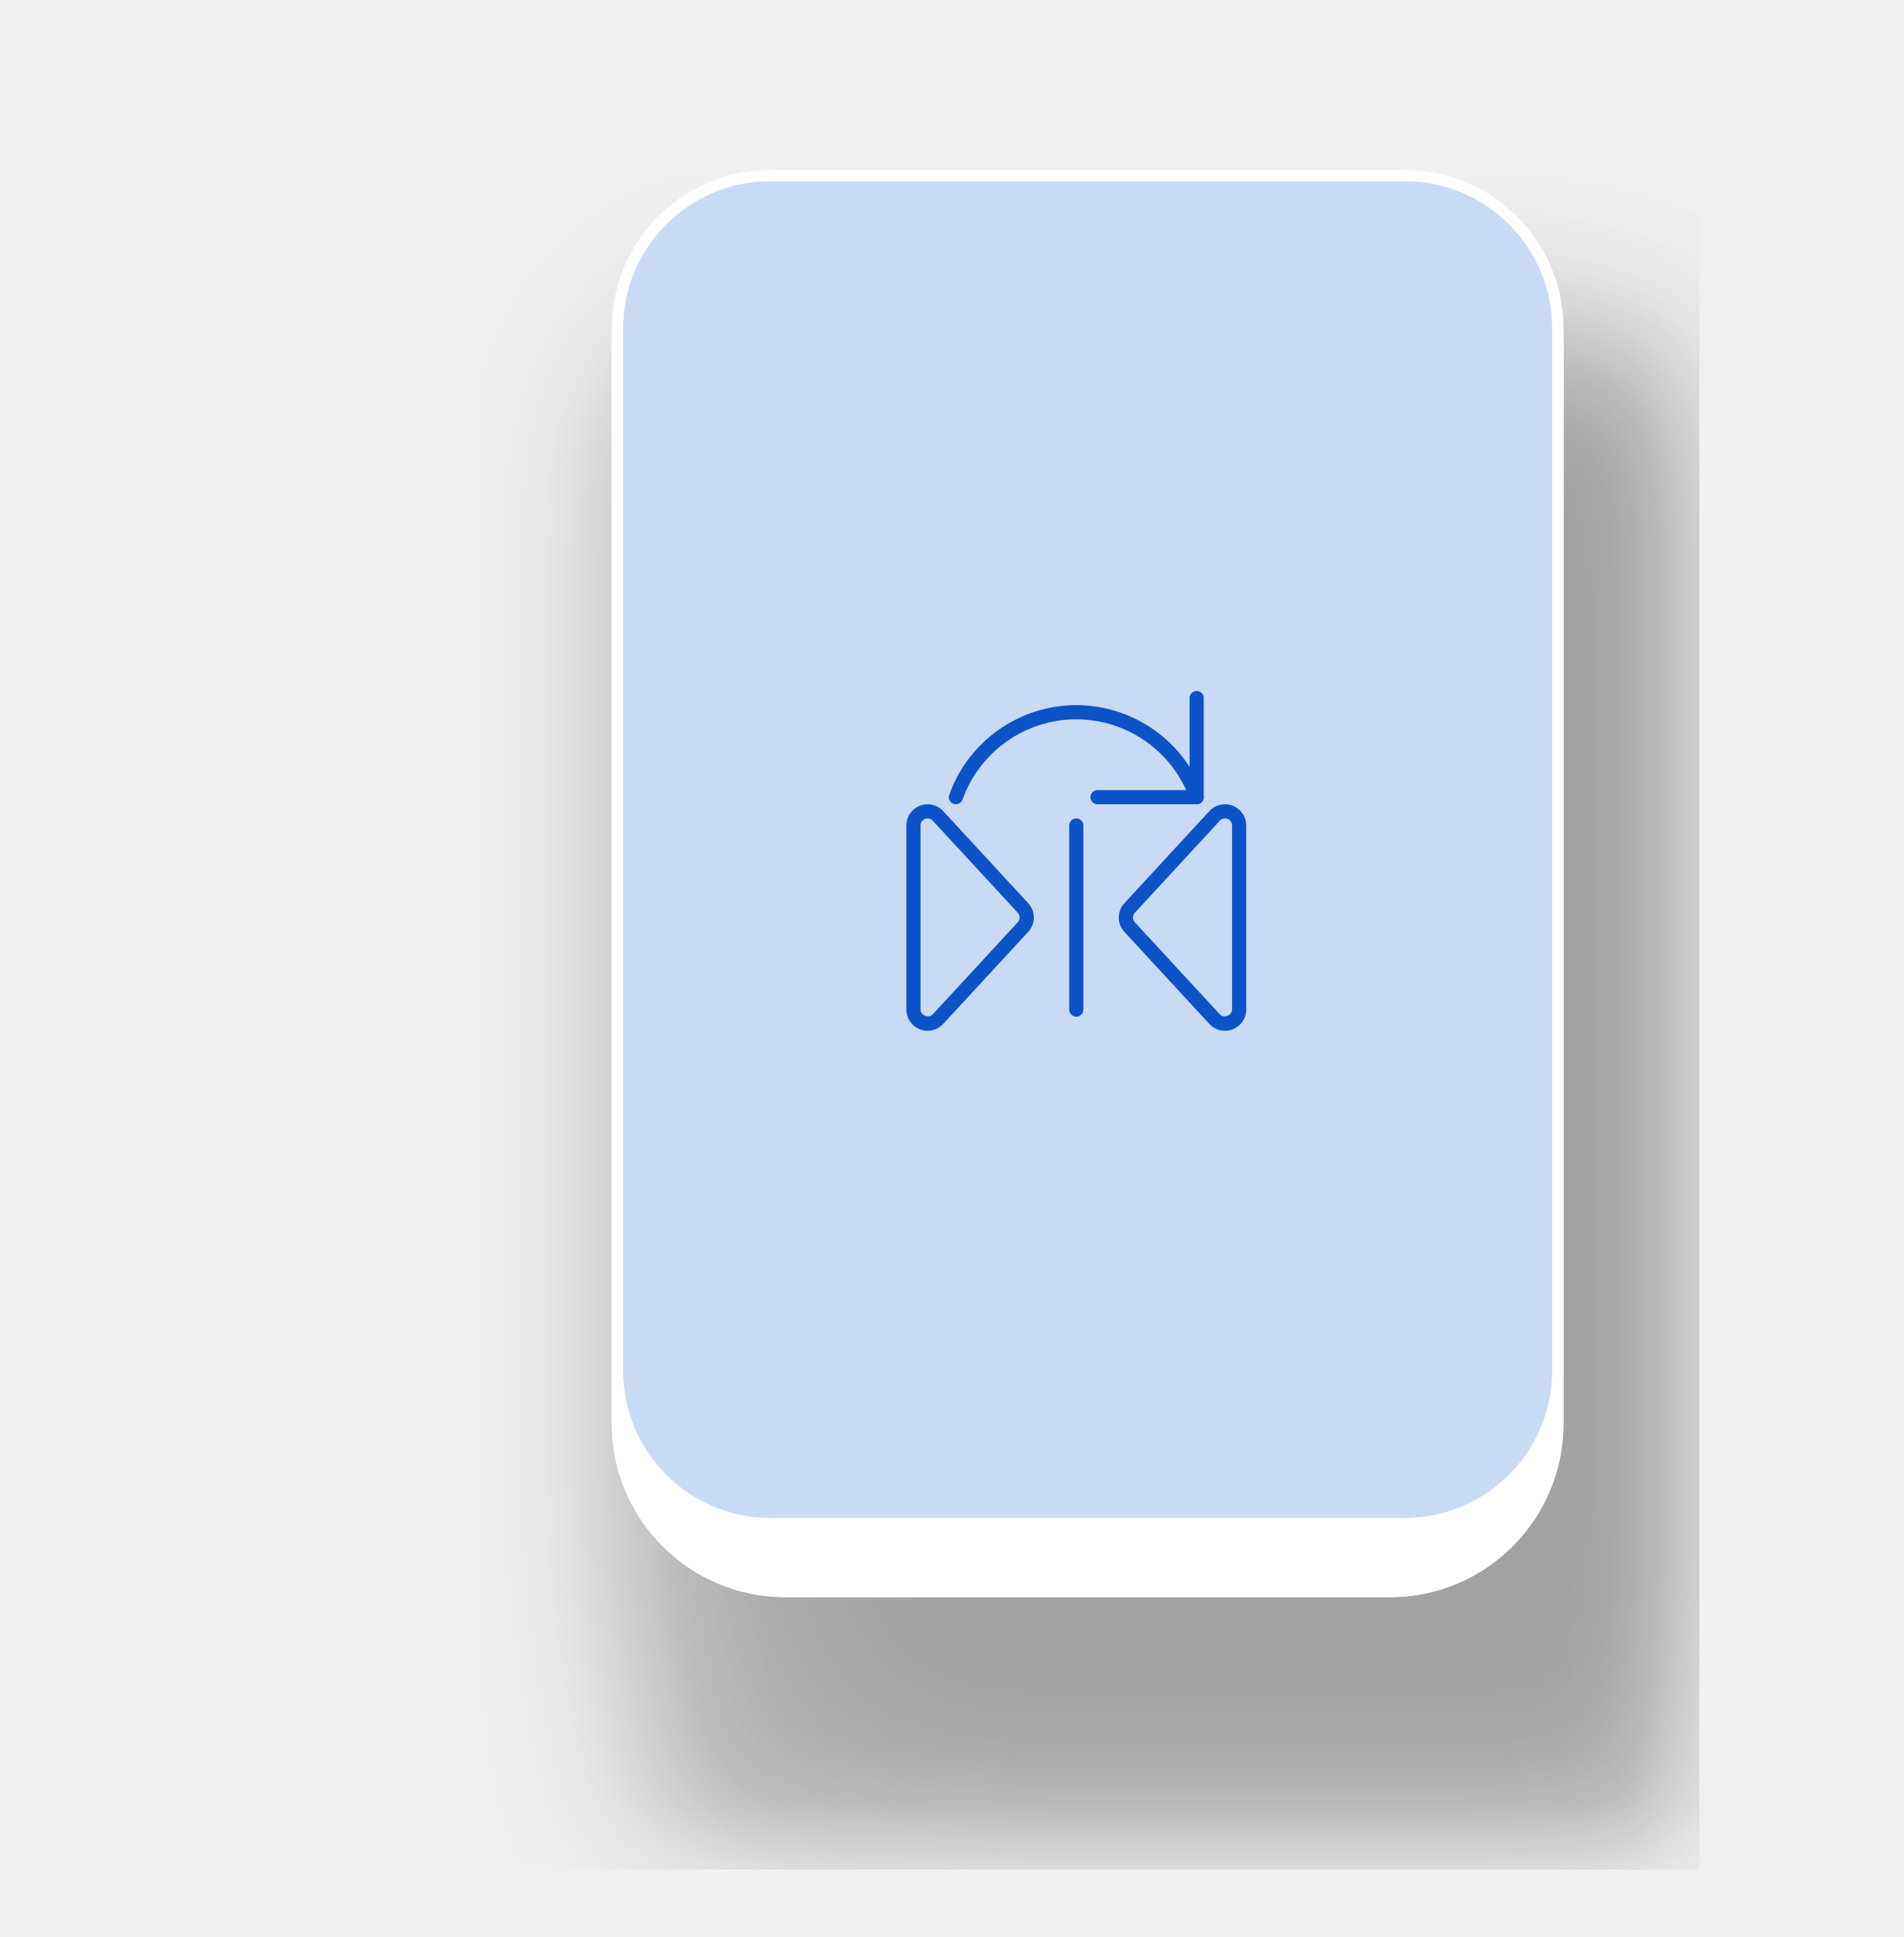
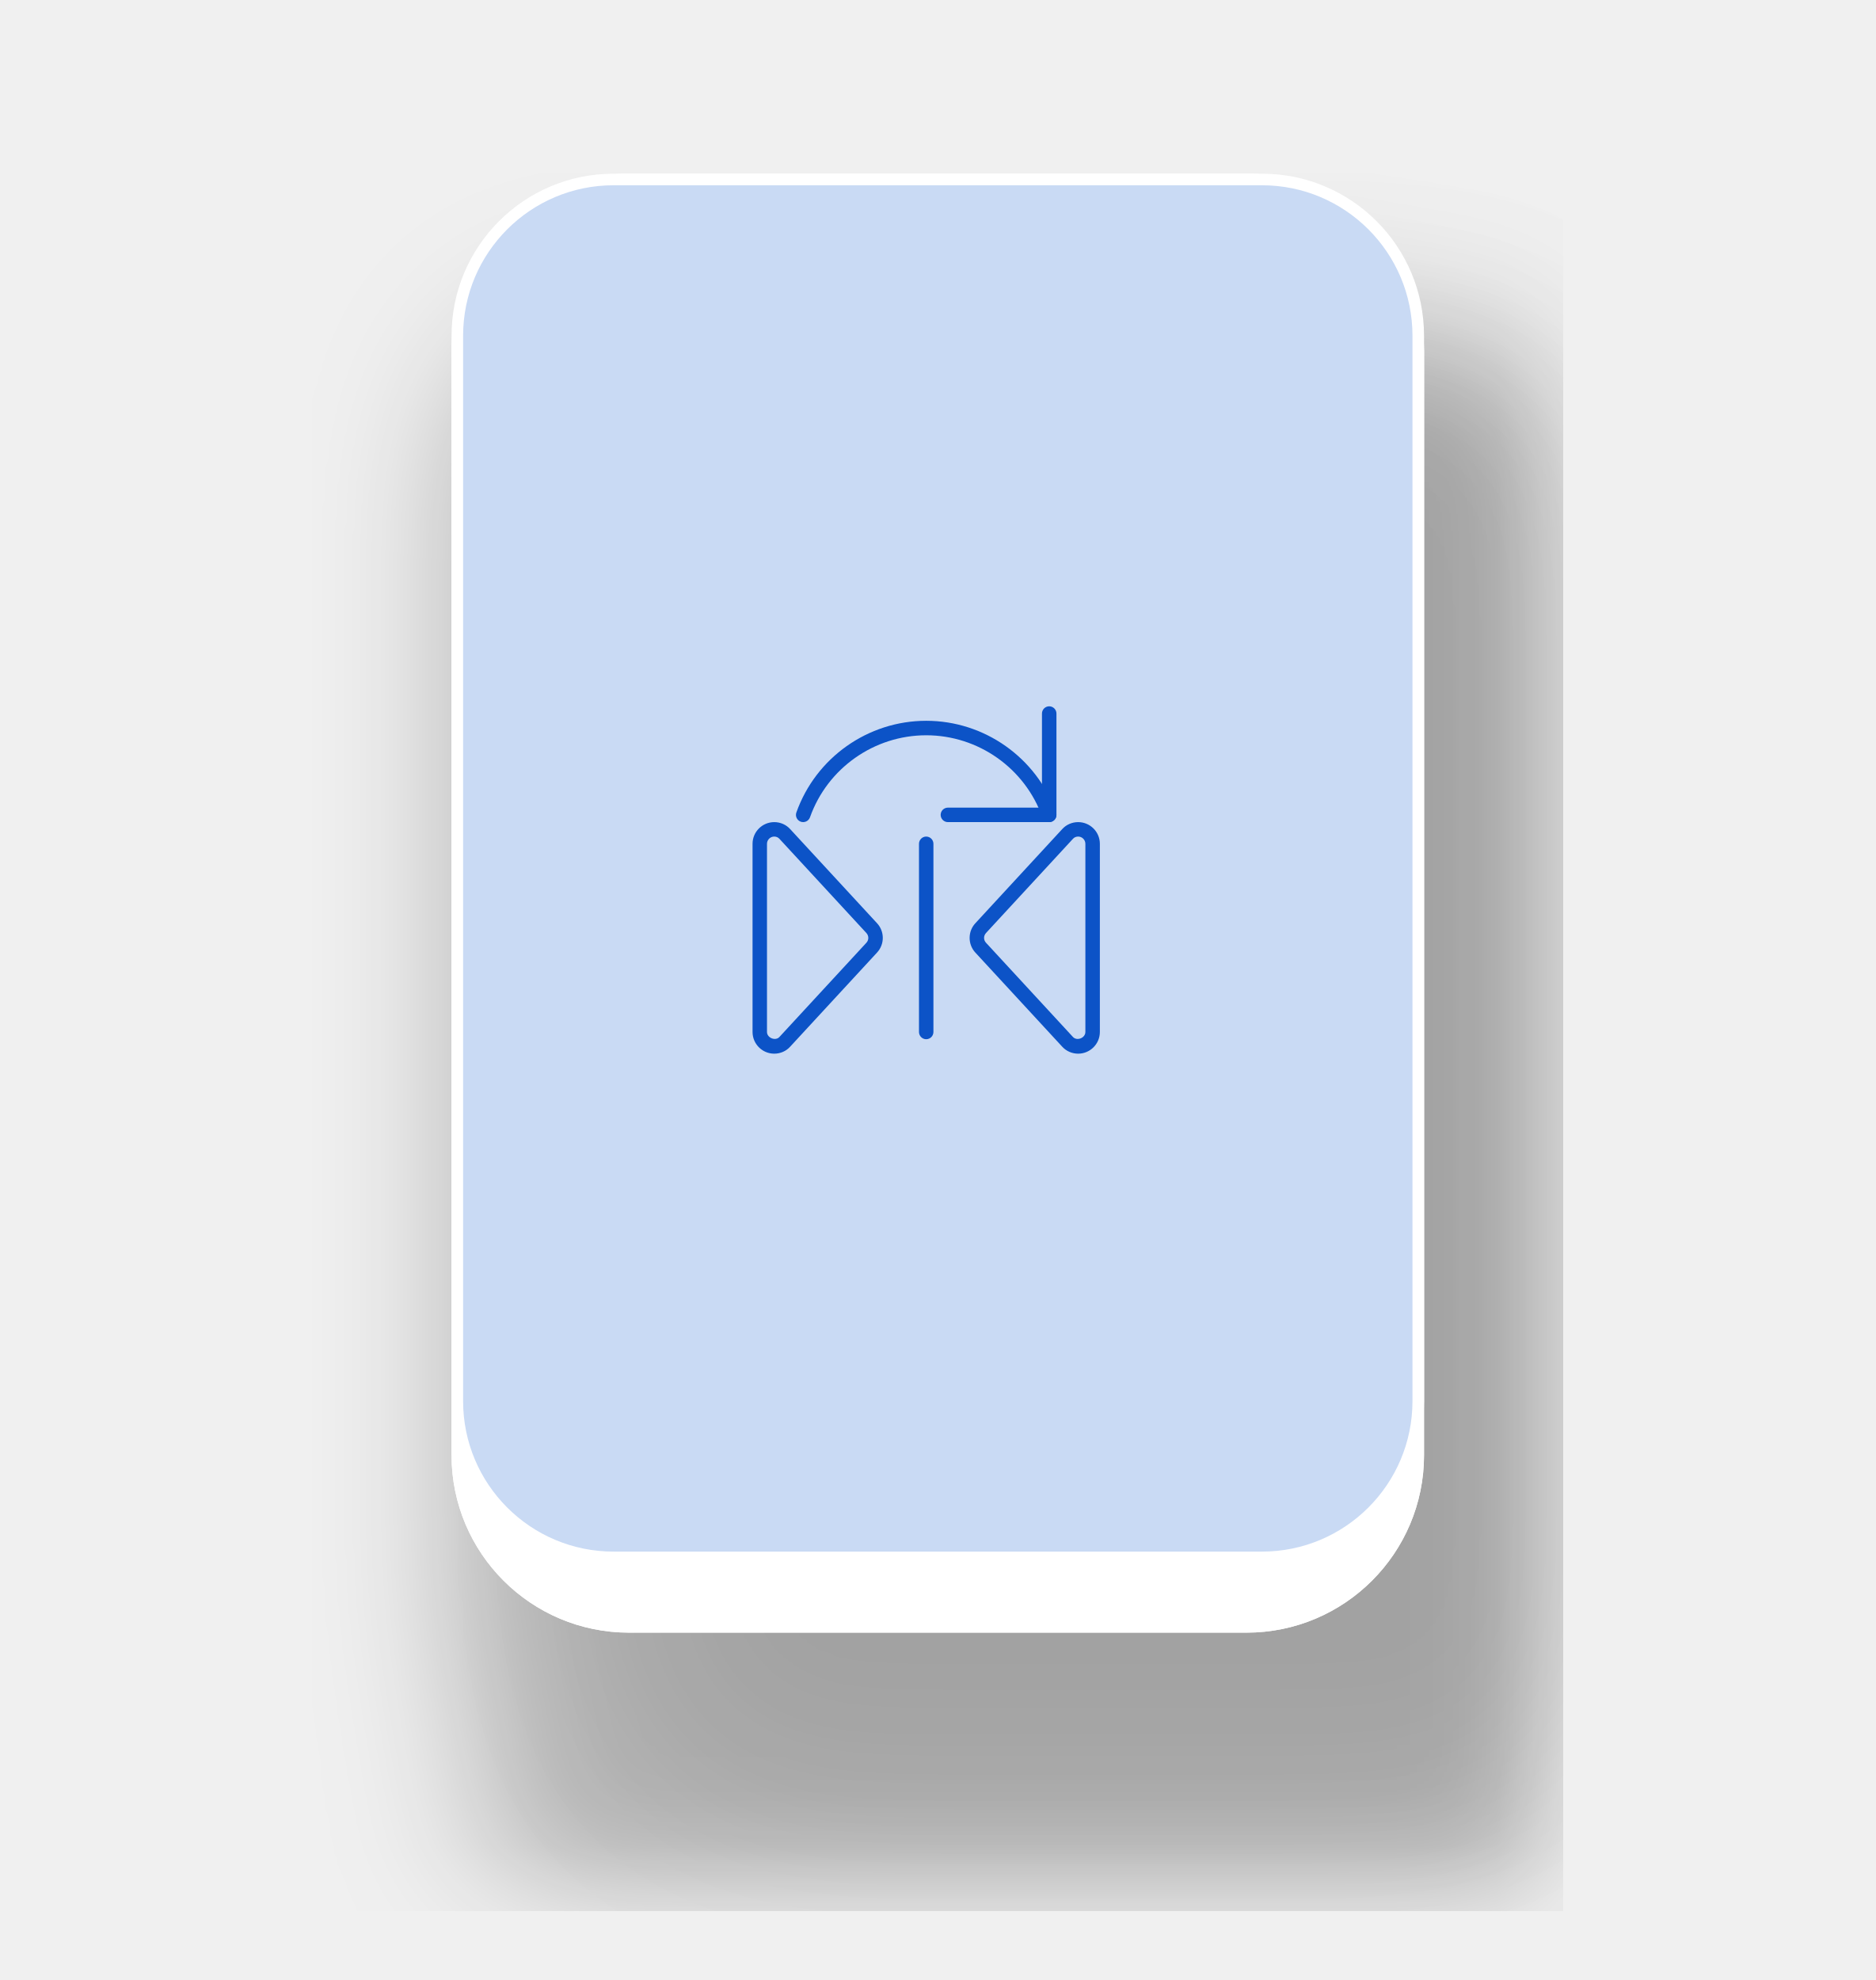
- <svg xmlns="http://www.w3.org/2000/svg" width="56" height="57" viewBox="0 0 56 57" fill="none">
+ <svg xmlns="http://www.w3.org/2000/svg" width="54" height="57" viewBox="0 0 54 57" fill="none">
  <g filter="url(#filter0_d)">
    <g filter="url(#filter1_d)">
-       <rect x="18" y="5" width="28" height="42" rx="5.111" fill="white" />
-       <rect x="18.167" y="5.167" width="27.667" height="41.667" rx="4.944" stroke="white" stroke-width="0.333" />
+       <rect x="13" y="5" width="28" height="42" rx="5.111" fill="white" />
+       <rect x="13.167" y="5.167" width="27.667" height="41.667" rx="4.944" stroke="white" stroke-width="0.333" />
    </g>
-     <rect x="18.167" y="5.167" width="27.667" height="39.667" rx="4.5" fill="#C9DAF4" stroke="white" stroke-width="0.333" />
+     <rect x="13.167" y="5.167" width="27.667" height="39.667" rx="4.5" fill="#C9DAF4" stroke="white" stroke-width="0.333" />
    <g clip-path="url(#clip0)">
-       <path d="M36.042 30.333C35.866 30.333 35.699 30.26 35.583 30.132L33.084 27.425C32.977 27.311 32.917 27.159 32.917 27C32.917 26.841 32.977 26.689 33.086 26.574L35.584 23.867C35.699 23.74 35.866 23.667 36.042 23.667C36.386 23.667 36.667 23.947 36.667 24.292V29.708C36.667 30.053 36.386 30.333 36.042 30.333ZM36.042 24.083C35.983 24.083 35.929 24.106 35.892 24.148L33.391 26.858C33.353 26.898 33.333 26.948 33.333 27C33.333 27.052 33.353 27.102 33.389 27.14L35.891 29.85C36.005 29.978 36.25 29.882 36.25 29.708V24.292C36.25 24.177 36.156 24.083 36.042 24.083Z" fill="#0C53C7" />
-       <path d="M27.292 30.333C26.947 30.333 26.667 30.053 26.667 29.708V24.292C26.667 23.947 26.947 23.667 27.292 23.667C27.468 23.667 27.635 23.74 27.751 23.869L30.249 26.575C30.356 26.689 30.417 26.84 30.417 27C30.417 27.16 30.356 27.311 30.247 27.427L27.749 30.133C27.635 30.26 27.468 30.333 27.292 30.333ZM27.292 24.083C27.177 24.083 27.083 24.177 27.083 24.292V29.708C27.083 29.882 27.331 29.975 27.441 29.852L29.943 27.142C29.98 27.102 30 27.052 30 27C30 26.948 29.98 26.898 29.945 26.86L27.443 24.15C27.404 24.106 27.351 24.083 27.292 24.083Z" fill="#0C53C7" />
-       <path d="M31.667 29.917C31.552 29.917 31.459 29.823 31.459 29.708V24.292C31.459 24.177 31.552 24.083 31.667 24.083C31.782 24.083 31.875 24.177 31.875 24.292V29.708C31.875 29.823 31.782 29.917 31.667 29.917Z" fill="#0C53C7" />
-       <path d="M35.208 23.667H32.292C32.177 23.667 32.083 23.573 32.083 23.458C32.083 23.343 32.177 23.25 32.292 23.25H35V20.542C35 20.427 35.093 20.333 35.208 20.333C35.323 20.333 35.417 20.427 35.417 20.542V23.458C35.417 23.573 35.323 23.667 35.208 23.667Z" fill="#0C53C7" />
-       <path d="M35.208 23.667C35.123 23.667 35.042 23.613 35.012 23.528C34.51 22.115 33.166 21.167 31.667 21.167C30.168 21.167 28.823 22.115 28.321 23.528C28.283 23.636 28.163 23.693 28.055 23.655C27.947 23.616 27.89 23.497 27.929 23.389C28.49 21.81 29.992 20.75 31.667 20.75C33.342 20.75 34.844 21.81 35.405 23.389C35.443 23.497 35.387 23.616 35.278 23.655C35.255 23.663 35.232 23.667 35.208 23.667Z" fill="#0C53C7" />
+       <path d="M31.042 30.333C30.866 30.333 30.699 30.26 30.583 30.132L28.084 27.425C27.977 27.311 27.917 27.159 27.917 27C27.917 26.841 27.977 26.689 28.086 26.574L30.584 23.867C30.699 23.74 30.866 23.667 31.042 23.667C31.386 23.667 31.667 23.947 31.667 24.292V29.708C31.667 30.053 31.386 30.333 31.042 30.333ZM31.042 24.083C30.983 24.083 30.929 24.106 30.892 24.148L28.39 26.858C28.353 26.898 28.333 26.948 28.333 27C28.333 27.052 28.353 27.102 28.389 27.14L30.89 29.85C31.006 29.978 31.25 29.882 31.25 29.708V24.292C31.25 24.177 31.156 24.083 31.042 24.083Z" fill="#0C53C7" />
+       <path d="M22.292 30.333C21.947 30.333 21.667 30.053 21.667 29.708V24.292C21.667 23.947 21.947 23.667 22.292 23.667C22.468 23.667 22.635 23.74 22.751 23.869L25.249 26.575C25.356 26.689 25.417 26.84 25.417 27C25.417 27.16 25.356 27.311 25.247 27.427L22.749 30.133C22.635 30.26 22.468 30.333 22.292 30.333ZM22.292 24.083C22.177 24.083 22.083 24.177 22.083 24.292V29.708C22.083 29.882 22.331 29.975 22.441 29.852L24.943 27.142C24.98 27.102 25 27.052 25 27C25 26.948 24.98 26.898 24.945 26.86L22.443 24.15C22.404 24.106 22.351 24.083 22.292 24.083Z" fill="#0C53C7" />
+       <path d="M26.667 29.917C26.552 29.917 26.459 29.823 26.459 29.708V24.292C26.459 24.177 26.552 24.083 26.667 24.083C26.782 24.083 26.875 24.177 26.875 24.292V29.708C26.875 29.823 26.782 29.917 26.667 29.917Z" fill="#0C53C7" />
+       <path d="M30.208 23.667H27.292C27.177 23.667 27.083 23.573 27.083 23.458C27.083 23.343 27.177 23.25 27.292 23.25H30V20.542C30 20.427 30.093 20.333 30.208 20.333C30.323 20.333 30.417 20.427 30.417 20.542V23.458C30.417 23.573 30.323 23.667 30.208 23.667Z" fill="#0C53C7" />
+       <path d="M30.208 23.667C30.122 23.667 30.043 23.613 30.012 23.528C29.51 22.115 28.166 21.167 26.667 21.167C25.168 21.167 23.823 22.115 23.321 23.528C23.283 23.636 23.163 23.693 23.055 23.655C22.947 23.616 22.89 23.497 22.929 23.389C23.49 21.81 24.992 20.75 26.667 20.75C28.342 20.75 29.844 21.81 30.405 23.389C30.443 23.497 30.387 23.616 30.278 23.655C30.255 23.663 30.232 23.667 30.208 23.667Z" fill="#0C53C7" />
    </g>
  </g>
  <defs>
-     <filter id="filter0_d" x="14" y="5" width="36" height="50" filterUnits="userSpaceOnUse" color-interpolation-filters="sRGB">
+     <filter id="filter0_d" x="9" y="5" width="36" height="50" filterUnits="userSpaceOnUse" color-interpolation-filters="sRGB">
      <feFlood flood-opacity="0" result="BackgroundImageFix" />
      <feColorMatrix in="SourceAlpha" type="matrix" values="0 0 0 0 0 0 0 0 0 0 0 0 0 0 0 0 0 0 127 0" />
      <feOffset dy="4" />
      <feGaussianBlur stdDeviation="2" />
      <feColorMatrix type="matrix" values="0 0 0 0 0 0 0 0 0 0 0 0 0 0 0 0 0 0 0.25 0" />
      <feBlend mode="normal" in2="BackgroundImageFix" result="effect1_dropShadow" />
      <feBlend mode="normal" in="SourceGraphic" in2="effect1_dropShadow" result="shape" />
    </filter>
-     <filter id="filter1_d" x="18" y="5" width="38" height="52" filterUnits="userSpaceOnUse" color-interpolation-filters="sRGB">
+     <filter id="filter1_d" x="13" y="5" width="38" height="52" filterUnits="userSpaceOnUse" color-interpolation-filters="sRGB">
      <feFlood flood-opacity="0" result="BackgroundImageFix" />
      <feColorMatrix in="SourceAlpha" type="matrix" values="0 0 0 0 0 0 0 0 0 0 0 0 0 0 0 0 0 0 127 0" />
      <feOffset dx="5" dy="5" />
      <feGaussianBlur stdDeviation="2.5" />
      <feColorMatrix type="matrix" values="0 0 0 0 0 0 0 0 0 0 0 0 0 0 0 0 0 0 0.1 0" />
      <feBlend mode="normal" in2="BackgroundImageFix" result="effect1_dropShadow" />
      <feBlend mode="normal" in="SourceGraphic" in2="effect1_dropShadow" result="shape" />
    </filter>
    <clipPath id="clip0">
-       <rect width="10" height="10" fill="white" transform="translate(26.6667 20.3333)" />
+       <rect width="10" height="10" fill="white" transform="translate(21.6667 20.3333)" />
    </clipPath>
  </defs>
</svg>
